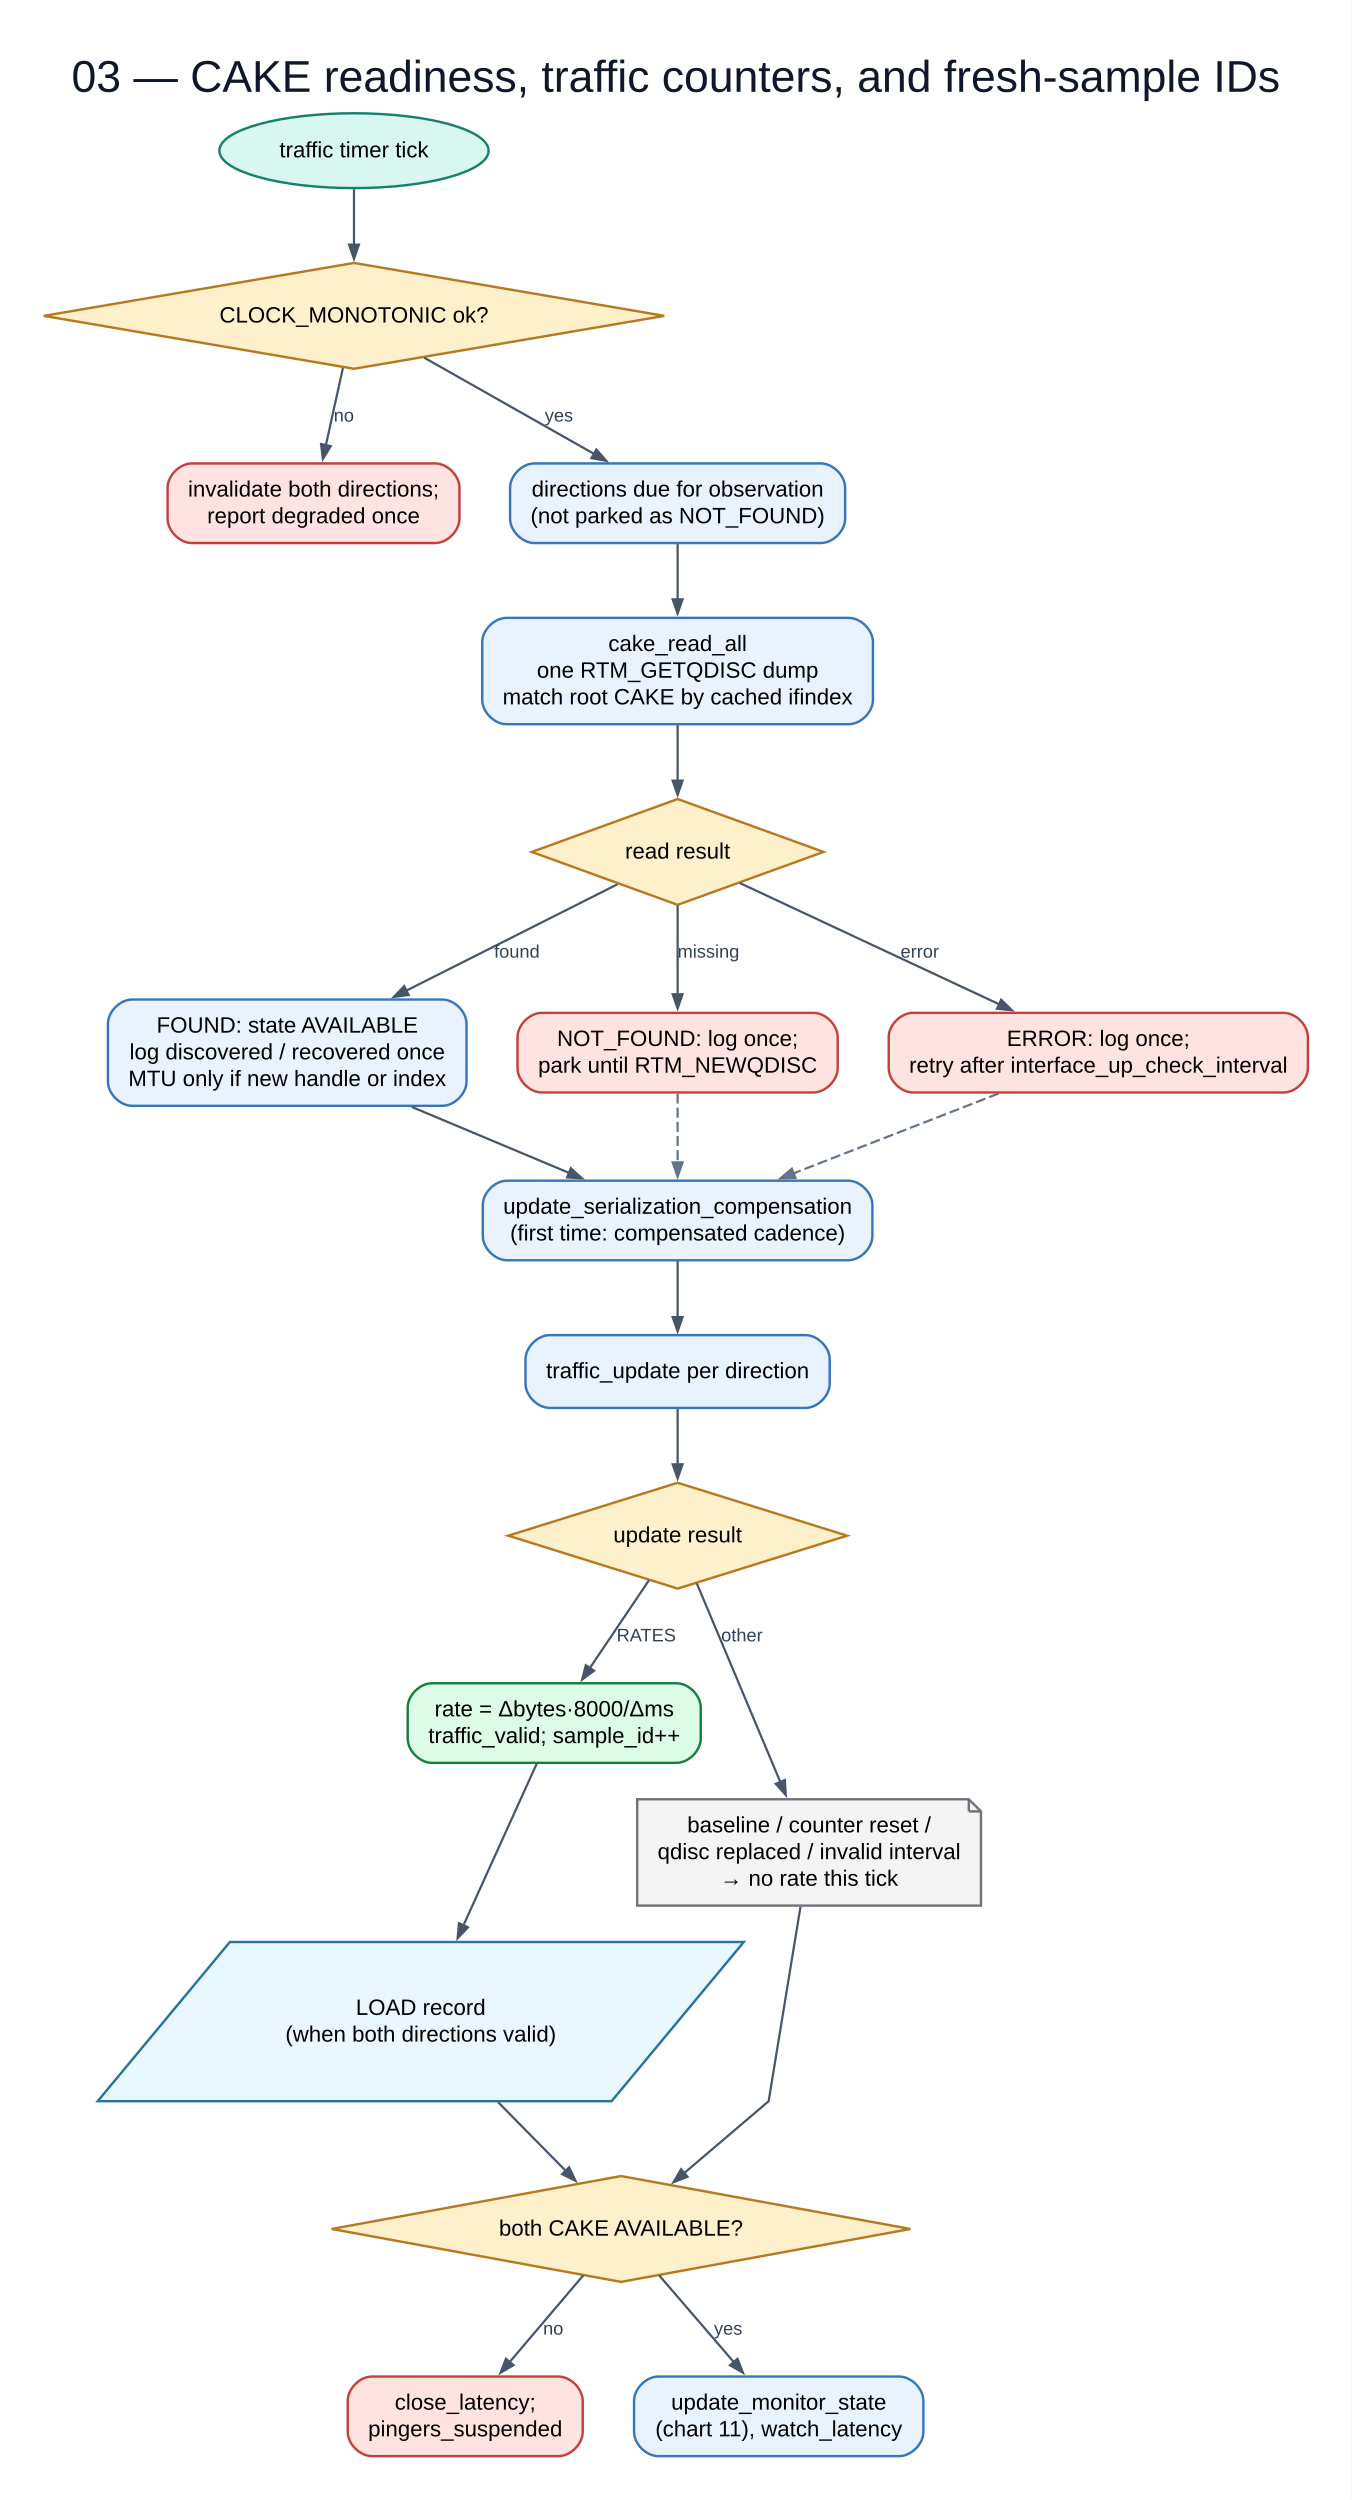
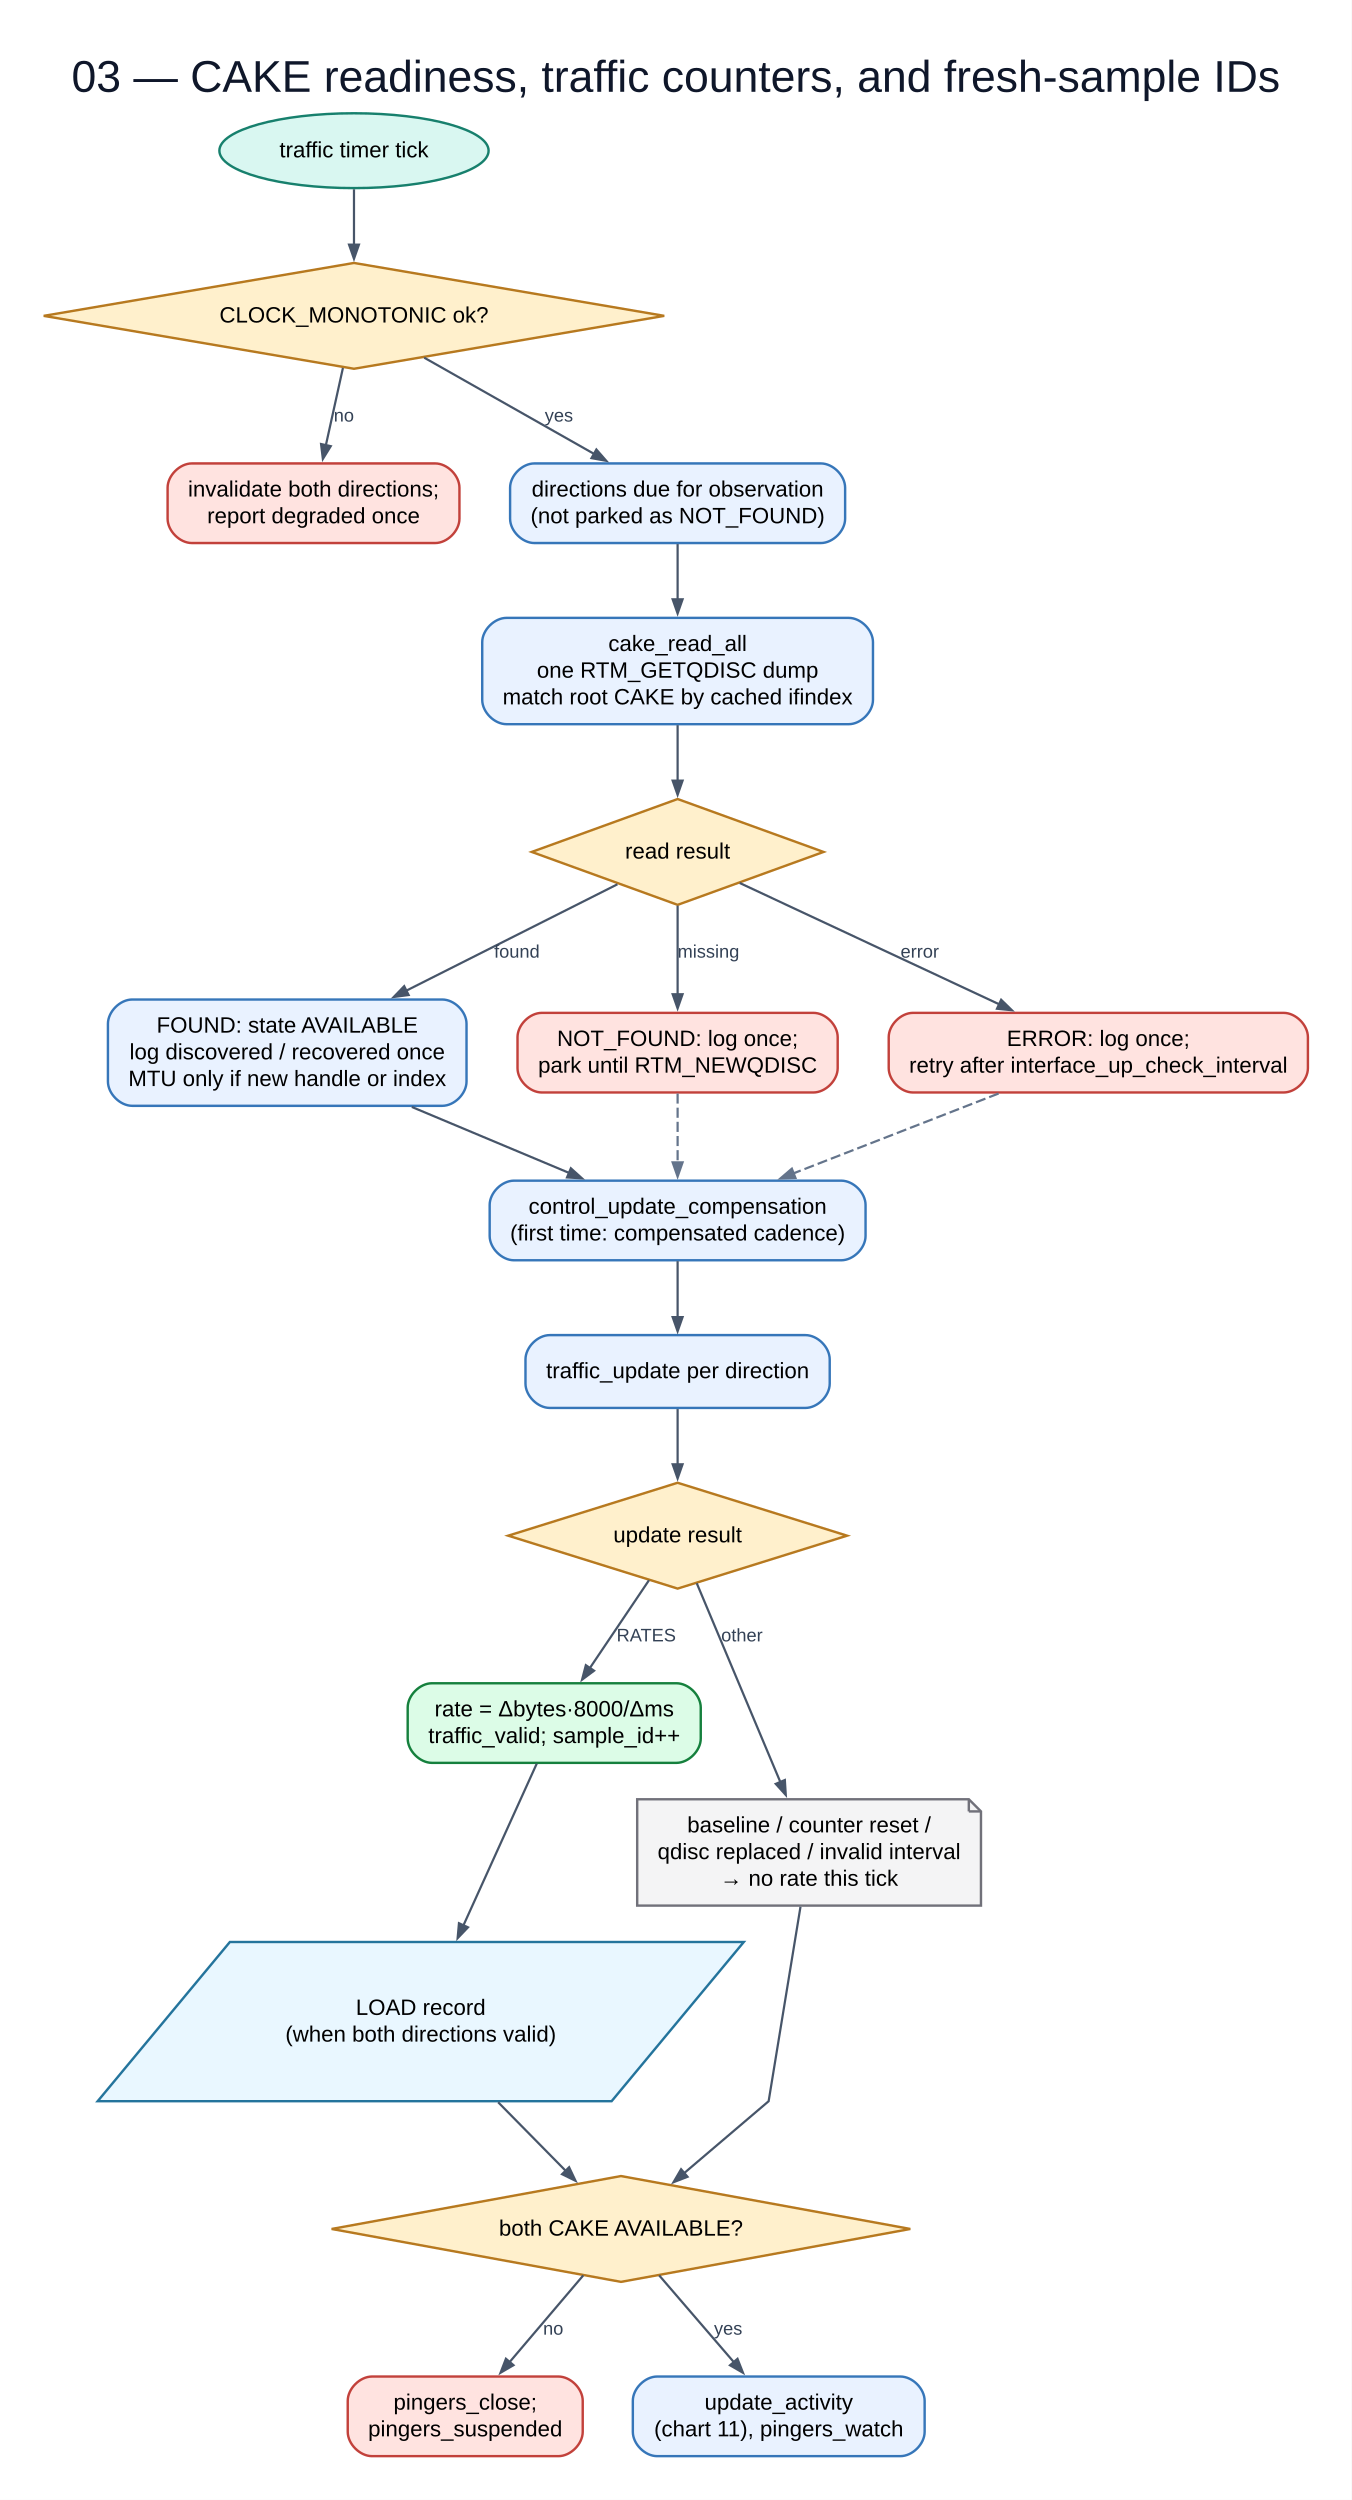
<svg xmlns="http://www.w3.org/2000/svg" width="668pt" height="1236pt" viewBox="0.00 0.00 668.00 1236.00">
  <g id="graph0" class="graph" transform="scale(1 1) rotate(0) translate(21.6 1214.32)">
    <polygon fill="white" stroke="none" points="-21.6,21.6 -21.6,-1214.32 646.63,-1214.32 646.63,21.6 -21.6,21.6" />
    <text xml:space="preserve" text-anchor="middle" x="312.52" y="-1168.92" font-family="Arial" font-size="22.00" fill="#0f172a">03 — CAKE readiness, traffic counters, and fresh-sample IDs</text>
    <g id="node1" class="node">
      <ellipse fill="#d9f7f1" stroke="#17806d" stroke-width="1.2" cx="153.41" cy="-1139.82" rx="66.55" ry="18.5" />
      <text xml:space="preserve" text-anchor="middle" x="153.41" y="-1136.52" font-family="Arial" font-size="11.00">traffic timer tick</text>
    </g>
    <g id="node2" class="node">
      <polygon fill="#fff0cc" stroke="#b7791f" stroke-width="1.2" points="153.41,-1084.32 0,-1058.16 153.41,-1032 306.81,-1058.16 153.41,-1084.32" />
      <text xml:space="preserve" text-anchor="middle" x="153.41" y="-1054.86" font-family="Arial" font-size="11.00">CLOCK_MONOTONIC ok?</text>
    </g>
    <g id="edge1" class="edge">
      <path fill="none" stroke="#475569" stroke-width="1.1" d="M153.41,-1120.74C153.41,-1112.59 153.41,-1102.68 153.41,-1093.22" />
      <polygon fill="#475569" stroke="#475569" stroke-width="1.1" points="155.86,-1093.38 153.41,-1086.38 150.96,-1093.38 155.86,-1093.38" />
    </g>
    <g id="node3" class="node">
      <path fill="#ffe3e0" stroke="#c2413b" stroke-width="1.2" d="M193.55,-985.2C193.55,-985.2 73.26,-985.2 73.26,-985.2 67.26,-985.2 61.26,-979.2 61.26,-973.2 61.26,-973.2 61.26,-957.84 61.26,-957.84 61.26,-951.84 67.26,-945.84 73.26,-945.84 73.26,-945.84 193.55,-945.84 193.55,-945.84 199.55,-945.84 205.55,-951.84 205.55,-957.84 205.55,-957.84 205.55,-973.2 205.55,-973.2 205.55,-979.2 199.55,-985.2 193.55,-985.2" />
      <text xml:space="preserve" text-anchor="middle" x="133.41" y="-968.82" font-family="Arial" font-size="11.00">invalidate both directions;</text>
      <text xml:space="preserve" text-anchor="middle" x="133.41" y="-955.62" font-family="Arial" font-size="11.00">report degraded once</text>
    </g>
    <g id="edge2" class="edge">
      <path fill="none" stroke="#475569" stroke-width="1.1" d="M147.94,-1032.39C145.34,-1020.58 142.21,-1006.41 139.52,-994.24" />
      <polygon fill="#475569" stroke="#475569" stroke-width="1.1" points="141.92,-993.73 138.02,-987.42 137.13,-994.79 141.92,-993.73" />
      <text xml:space="preserve" text-anchor="middle" x="148.41" y="-1005.9" font-family="Arial" font-size="9.00" fill="#334155">no</text>
    </g>
    <g id="node4" class="node">
      <path fill="#e9f2ff" stroke="#3676b9" stroke-width="1.2" d="M384.23,-985.2C384.23,-985.2 242.59,-985.2 242.59,-985.2 236.59,-985.2 230.59,-979.2 230.59,-973.2 230.59,-973.2 230.59,-957.84 230.59,-957.84 230.59,-951.84 236.59,-945.84 242.59,-945.84 242.59,-945.84 384.23,-945.84 384.23,-945.84 390.23,-945.84 396.23,-951.84 396.23,-957.84 396.23,-957.84 396.23,-973.2 396.23,-973.2 396.23,-979.2 390.23,-985.2 384.23,-985.2" />
      <text xml:space="preserve" text-anchor="middle" x="313.41" y="-968.82" font-family="Arial" font-size="11.00">directions due for observation</text>
      <text xml:space="preserve" text-anchor="middle" x="313.41" y="-955.62" font-family="Arial" font-size="11.00">(not parked as NOT_FOUND)</text>
    </g>
    <g id="edge3" class="edge">
      <path fill="none" stroke="#475569" stroke-width="1.1" d="M188.12,-1037.49C212.8,-1023.51 246.05,-1004.68 272.09,-989.92" />
      <polygon fill="#475569" stroke="#475569" stroke-width="1.1" points="273.25,-992.09 278.13,-986.5 270.83,-987.82 273.25,-992.09" />
      <text xml:space="preserve" text-anchor="middle" x="254.74" y="-1005.9" font-family="Arial" font-size="9.00" fill="#334155">yes</text>
    </g>
    <g id="node5" class="node">
      <path fill="#e9f2ff" stroke="#3676b9" stroke-width="1.2" d="M398,-908.84C398,-908.84 228.81,-908.84 228.81,-908.84 222.81,-908.84 216.81,-902.84 216.81,-896.84 216.81,-896.84 216.81,-868.28 216.81,-868.28 216.81,-862.28 222.81,-856.28 228.81,-856.28 228.81,-856.28 398,-856.28 398,-856.28 404,-856.28 410,-862.28 410,-868.28 410,-868.28 410,-896.84 410,-896.84 410,-902.84 404,-908.84 398,-908.84" />
      <text xml:space="preserve" text-anchor="middle" x="313.41" y="-892.46" font-family="Arial" font-size="11.00">cake_read_all</text>
      <text xml:space="preserve" text-anchor="middle" x="313.41" y="-879.26" font-family="Arial" font-size="11.00">one RTM_GETQDISC dump</text>
      <text xml:space="preserve" text-anchor="middle" x="313.41" y="-866.06" font-family="Arial" font-size="11.00">match root CAKE by cached ifindex</text>
    </g>
    <g id="edge4" class="edge">
      <path fill="none" stroke="#475569" stroke-width="1.1" d="M313.41,-945.33C313.41,-937.1 313.41,-927.22 313.41,-917.81" />
      <polygon fill="#475569" stroke="#475569" stroke-width="1.1" points="315.86,-918.01 313.41,-911.01 310.96,-918.01 315.86,-918.01" />
    </g>
    <g id="node6" class="node">
      <polygon fill="#fff0cc" stroke="#b7791f" stroke-width="1.2" points="313.41,-819.28 241.28,-793.12 313.41,-766.96 385.54,-793.12 313.41,-819.28" />
      <text xml:space="preserve" text-anchor="middle" x="313.41" y="-789.82" font-family="Arial" font-size="11.00">read result</text>
    </g>
    <g id="edge5" class="edge">
      <path fill="none" stroke="#475569" stroke-width="1.1" d="M313.41,-855.8C313.41,-847.17 313.41,-837.41 313.41,-828.25" />
      <polygon fill="#475569" stroke="#475569" stroke-width="1.1" points="315.86,-828.36 313.41,-821.36 310.96,-828.36 315.86,-828.36" />
    </g>
    <g id="node7" class="node">
      <path fill="#e9f2ff" stroke="#3676b9" stroke-width="1.2" d="M197.05,-720.16C197.05,-720.16 43.76,-720.16 43.76,-720.16 37.76,-720.16 31.76,-714.16 31.76,-708.16 31.76,-708.16 31.76,-679.6 31.76,-679.6 31.76,-673.6 37.76,-667.6 43.76,-667.6 43.76,-667.6 197.05,-667.6 197.05,-667.6 203.05,-667.6 209.05,-673.6 209.05,-679.6 209.05,-679.6 209.05,-708.16 209.05,-708.16 209.05,-714.16 203.05,-720.16 197.05,-720.16" />
      <text xml:space="preserve" text-anchor="middle" x="120.41" y="-703.78" font-family="Arial" font-size="11.00">FOUND: state AVAILABLE</text>
      <text xml:space="preserve" text-anchor="middle" x="120.41" y="-690.58" font-family="Arial" font-size="11.00">log discovered / recovered once</text>
      <text xml:space="preserve" text-anchor="middle" x="120.41" y="-677.38" font-family="Arial" font-size="11.00">MTU only if new handle or index</text>
    </g>
    <g id="edge6" class="edge">
      <path fill="none" stroke="#475569" stroke-width="1.1" d="M283.67,-777.14C255.95,-763.17 213.81,-741.94 179.29,-724.55" />
      <polygon fill="#475569" stroke="#475569" stroke-width="1.1" points="180.43,-722.38 173.08,-721.42 178.23,-726.76 180.43,-722.38" />
      <text xml:space="preserve" text-anchor="middle" x="233.95" y="-740.86" font-family="Arial" font-size="9.00" fill="#334155">found</text>
    </g>
    <g id="node8" class="node">
      <path fill="#ffe3e0" stroke="#c2413b" stroke-width="1.2" d="M380.55,-713.56C380.55,-713.56 246.26,-713.56 246.26,-713.56 240.26,-713.56 234.26,-707.56 234.26,-701.56 234.26,-701.56 234.26,-686.2 234.26,-686.2 234.26,-680.2 240.26,-674.2 246.26,-674.2 246.26,-674.2 380.55,-674.2 380.55,-674.2 386.55,-674.2 392.55,-680.2 392.55,-686.2 392.55,-686.2 392.55,-701.56 392.55,-701.56 392.55,-707.56 386.55,-713.56 380.55,-713.56" />
      <text xml:space="preserve" text-anchor="middle" x="313.41" y="-697.18" font-family="Arial" font-size="11.00">NOT_FOUND: log once;</text>
      <text xml:space="preserve" text-anchor="middle" x="313.41" y="-683.98" font-family="Arial" font-size="11.00">park until RTM_NEWQDISC</text>
    </g>
    <g id="edge7" class="edge">
      <path fill="none" stroke="#475569" stroke-width="1.1" d="M313.41,-766.57C313.41,-753.09 313.41,-736.53 313.41,-722.73" />
      <polygon fill="#475569" stroke="#475569" stroke-width="1.1" points="315.86,-722.78 313.41,-715.78 310.96,-722.78 315.86,-722.78" />
      <text xml:space="preserve" text-anchor="middle" x="328.66" y="-740.86" font-family="Arial" font-size="9.00" fill="#334155">missing</text>
    </g>
    <g id="node9" class="node">
      <path fill="#ffe3e0" stroke="#c2413b" stroke-width="1.2" d="M613.03,-713.56C613.03,-713.56 429.78,-713.56 429.78,-713.56 423.78,-713.56 417.78,-707.56 417.78,-701.56 417.78,-701.56 417.78,-686.2 417.78,-686.2 417.78,-680.2 423.78,-674.2 429.78,-674.2 429.78,-674.2 613.03,-674.2 613.03,-674.2 619.03,-674.2 625.03,-680.2 625.03,-686.2 625.03,-686.2 625.03,-701.56 625.03,-701.56 625.03,-707.56 619.03,-713.56 613.03,-713.56" />
      <text xml:space="preserve" text-anchor="middle" x="521.41" y="-697.18" font-family="Arial" font-size="11.00">ERROR: log once;</text>
      <text xml:space="preserve" text-anchor="middle" x="521.41" y="-683.98" font-family="Arial" font-size="11.00">retry after interface_up_check_interval</text>
    </g>
    <g id="edge8" class="edge">
      <path fill="none" stroke="#475569" stroke-width="1.1" d="M344.1,-777.77C377.89,-761.97 432.7,-736.35 472.45,-717.77" />
      <polygon fill="#475569" stroke="#475569" stroke-width="1.1" points="473.37,-720.04 478.68,-714.86 471.3,-715.6 473.37,-720.04" />
      <text xml:space="preserve" text-anchor="middle" x="433.14" y="-740.86" font-family="Arial" font-size="9.00" fill="#334155">error</text>
    </g>
    <g id="node10" class="node">
-       <path fill="#e9f2ff" stroke="#3676b9" stroke-width="1.2" d="M397.71,-630.6C397.71,-630.6 229.1,-630.6 229.1,-630.6 223.1,-630.6 217.1,-624.6 217.1,-618.6 217.1,-618.6 217.1,-603.24 217.1,-603.24 217.1,-597.24 223.1,-591.24 229.1,-591.24 229.1,-591.24 397.71,-591.24 397.71,-591.24 403.71,-591.24 409.71,-597.24 409.71,-603.24 409.71,-603.24 409.71,-618.6 409.71,-618.6 409.71,-624.6 403.71,-630.6 397.71,-630.6" />
-       <text xml:space="preserve" text-anchor="middle" x="313.41" y="-614.22" font-family="Arial" font-size="11.00">update_serialization_compensation</text>
+       <path fill="#e9f2ff" stroke="#3676b9" stroke-width="1.2" d="M394.33,-630.6C394.33,-630.6 232.49,-630.6 232.49,-630.6 226.49,-630.6 220.49,-624.6 220.49,-618.6 220.49,-618.6 220.49,-603.24 220.49,-603.24 220.49,-597.24 226.49,-591.24 232.49,-591.24 232.49,-591.24 394.33,-591.24 394.33,-591.24 400.33,-591.24 406.33,-597.24 406.33,-603.24 406.33,-603.24 406.33,-618.6 406.33,-618.6 406.33,-624.6 400.33,-630.6 394.33,-630.6" />
+       <text xml:space="preserve" text-anchor="middle" x="313.41" y="-614.22" font-family="Arial" font-size="11.00">control_update_compensation</text>
      <text xml:space="preserve" text-anchor="middle" x="313.41" y="-601.02" font-family="Arial" font-size="11.00">(first time: compensated cadence)</text>
    </g>
    <g id="edge9" class="edge">
      <path fill="none" stroke="#475569" stroke-width="1.1" d="M182,-667.04C207.09,-656.52 235.81,-644.47 259.99,-634.33" />
      <polygon fill="#475569" stroke="#475569" stroke-width="1.1" points="260.63,-636.72 266.14,-631.75 258.73,-632.2 260.63,-636.72" />
    </g>
    <g id="edge10" class="edge">
      <path fill="none" stroke="#64748b" stroke-width="1.1" stroke-dasharray="5,2" d="M313.41,-673.69C313.41,-663.51 313.41,-650.81 313.41,-639.58" />
      <polygon fill="#64748b" stroke="#64748b" stroke-width="1.1" points="315.86,-639.63 313.41,-632.63 310.96,-639.63 315.86,-639.63" />
    </g>
    <g id="edge11" class="edge">
      <path fill="none" stroke="#64748b" stroke-width="1.1" stroke-dasharray="5,2" d="M472.11,-673.69C441.66,-661.84 402.45,-646.58 370.63,-634.19" />
      <polygon fill="#64748b" stroke="#64748b" stroke-width="1.1" points="371.67,-631.97 364.26,-631.71 369.89,-636.53 371.67,-631.97" />
    </g>
    <g id="node11" class="node">
      <path fill="#e9f2ff" stroke="#3676b9" stroke-width="1.2" d="M376.61,-554.24C376.61,-554.24 250.2,-554.24 250.2,-554.24 244.2,-554.24 238.2,-548.24 238.2,-542.24 238.2,-542.24 238.2,-530.24 238.2,-530.24 238.2,-524.24 244.2,-518.24 250.2,-518.24 250.2,-518.24 376.61,-518.24 376.61,-518.24 382.61,-518.24 388.61,-524.24 388.61,-530.24 388.61,-530.24 388.61,-542.24 388.61,-542.24 388.61,-548.24 382.61,-554.24 376.61,-554.24" />
      <text xml:space="preserve" text-anchor="middle" x="313.41" y="-532.94" font-family="Arial" font-size="11.00">traffic_update per direction</text>
    </g>
    <g id="edge12" class="edge">
      <path fill="none" stroke="#475569" stroke-width="1.1" d="M313.41,-590.82C313.41,-582.28 313.41,-572.09 313.41,-562.89" />
      <polygon fill="#475569" stroke="#475569" stroke-width="1.1" points="315.86,-563.13 313.41,-556.13 310.96,-563.13 315.86,-563.13" />
    </g>
    <g id="node12" class="node">
      <polygon fill="#fff0cc" stroke="#b7791f" stroke-width="1.2" points="313.41,-481.24 229.65,-455.08 313.41,-428.92 397.17,-455.08 313.41,-481.24" />
      <text xml:space="preserve" text-anchor="middle" x="313.41" y="-451.78" font-family="Arial" font-size="11.00">update result</text>
    </g>
    <g id="edge13" class="edge">
      <path fill="none" stroke="#475569" stroke-width="1.1" d="M313.41,-517.67C313.41,-509.58 313.41,-499.69 313.41,-490.22" />
      <polygon fill="#475569" stroke="#475569" stroke-width="1.1" points="315.86,-490.38 313.41,-483.38 310.96,-490.38 315.86,-490.38" />
    </g>
    <g id="node13" class="node">
      <path fill="#dcfce7" stroke="#15803d" stroke-width="1.2" d="M312.85,-382.12C312.85,-382.12 191.96,-382.12 191.96,-382.12 185.96,-382.12 179.96,-376.12 179.96,-370.12 179.96,-370.12 179.96,-354.76 179.96,-354.76 179.96,-348.76 185.96,-342.76 191.96,-342.76 191.96,-342.76 312.85,-342.76 312.85,-342.76 318.85,-342.76 324.85,-348.76 324.85,-354.76 324.85,-354.76 324.85,-370.12 324.85,-370.12 324.85,-376.12 318.85,-382.12 312.85,-382.12" />
      <text xml:space="preserve" text-anchor="middle" x="252.41" y="-365.74" font-family="Arial" font-size="11.00">rate = Δbytes·8000/Δms</text>
      <text xml:space="preserve" text-anchor="middle" x="252.41" y="-352.54" font-family="Arial" font-size="11.00">traffic_valid; sample_id++</text>
    </g>
    <g id="edge14" class="edge">
      <path fill="none" stroke="#475569" stroke-width="1.1" d="M299.26,-433.06C290.51,-420.05 279.2,-403.26 269.89,-389.43" />
      <polygon fill="#475569" stroke="#475569" stroke-width="1.1" points="272.1,-388.32 266.16,-383.88 268.04,-391.05 272.1,-388.32" />
      <text xml:space="preserve" text-anchor="middle" x="297.91" y="-402.82" font-family="Arial" font-size="9.00" fill="#334155">RATES</text>
    </g>
    <g id="node14" class="node">
      <polygon fill="#f4f4f5" stroke="#71717a" stroke-width="1.2" points="457.39,-324.76 293.43,-324.76 293.43,-272.2 463.39,-272.2 463.39,-318.76 457.39,-324.76" />
      <polyline fill="none" stroke="#71717a" stroke-width="1.2" points="457.39,-324.76 457.39,-318.76" />
      <polyline fill="none" stroke="#71717a" stroke-width="1.2" points="463.39,-318.76 457.39,-318.76" />
      <text xml:space="preserve" text-anchor="middle" x="378.41" y="-308.38" font-family="Arial" font-size="11.00">baseline / counter reset /</text>
      <text xml:space="preserve" text-anchor="middle" x="378.41" y="-295.18" font-family="Arial" font-size="11.00">qdisc replaced / invalid interval</text>
      <text xml:space="preserve" text-anchor="middle" x="378.41" y="-281.98" font-family="Arial" font-size="11.00">→ no rate this tick</text>
    </g>
    <g id="edge15" class="edge">
      <path fill="none" stroke="#475569" stroke-width="1.1" d="M322.86,-431.6C333.75,-405.69 351.76,-362.86 364.31,-333.01" />
      <polygon fill="#475569" stroke="#475569" stroke-width="1.1" points="366.43,-334.28 366.89,-326.88 361.92,-332.38 366.43,-334.28" />
      <text xml:space="preserve" text-anchor="middle" x="345.21" y="-402.82" font-family="Arial" font-size="9.00" fill="#334155">other</text>
    </g>
    <g id="node15" class="node">
      <polygon fill="#e9f7ff" stroke="#24749c" stroke-width="1.2" points="346.13,-254.2 92.05,-254.2 26.68,-175.48 280.77,-175.48 346.13,-254.2" />
      <text xml:space="preserve" text-anchor="middle" x="186.41" y="-218.14" font-family="Arial" font-size="11.00">LOAD record</text>
      <text xml:space="preserve" text-anchor="middle" x="186.41" y="-204.94" font-family="Arial" font-size="11.00">(when both directions valid)</text>
    </g>
    <g id="edge16" class="edge">
      <path fill="none" stroke="#475569" stroke-width="1.1" d="M243.78,-342.41C234.62,-322.2 219.8,-289.51 207.52,-262.41" />
      <polygon fill="#475569" stroke="#475569" stroke-width="1.1" points="209.77,-261.45 204.65,-256.09 205.31,-263.47 209.77,-261.45" />
    </g>
    <g id="node16" class="node">
      <polygon fill="#fff0cc" stroke="#b7791f" stroke-width="1.2" points="285.41,-138.48 142.34,-112.32 285.41,-86.16 428.47,-112.32 285.41,-138.48" />
      <text xml:space="preserve" text-anchor="middle" x="285.41" y="-109.02" font-family="Arial" font-size="11.00">both CAKE AVAILABLE?</text>
    </g>
    <g id="edge18" class="edge">
      <path fill="none" stroke="#475569" stroke-width="1.1" d="M374.16,-271.61C368.29,-235.79 358.41,-175.48 358.41,-175.48 358.41,-175.48 336.33,-156.69 316.46,-139.77" />
      <polygon fill="#475569" stroke="#475569" stroke-width="1.1" points="318.31,-138.12 311.39,-135.44 315.13,-141.85 318.31,-138.12" />
    </g>
    <g id="edge17" class="edge">
      <path fill="none" stroke="#475569" stroke-width="1.1" d="M224.68,-174.98C235.87,-163.62 247.87,-151.43 258.22,-140.92" />
      <polygon fill="#475569" stroke="#475569" stroke-width="1.1" points="259.77,-142.84 262.94,-136.13 256.28,-139.4 259.77,-142.84" />
    </g>
    <g id="node17" class="node">
      <path fill="#ffe3e0" stroke="#c2413b" stroke-width="1.2" d="M254.5,-39.36C254.5,-39.36 162.32,-39.36 162.32,-39.36 156.32,-39.36 150.32,-33.36 150.32,-27.36 150.32,-27.36 150.32,-12 150.32,-12 150.32,-6 156.32,0 162.32,0 162.32,0 254.5,0 254.5,0 260.5,0 266.5,-6 266.5,-12 266.5,-12 266.5,-27.36 266.5,-27.36 266.5,-33.36 260.5,-39.36 254.5,-39.36" />
-       <text xml:space="preserve" text-anchor="middle" x="208.41" y="-22.98" font-family="Arial" font-size="11.00">close_latency;</text>
+       <text xml:space="preserve" text-anchor="middle" x="208.41" y="-22.98" font-family="Arial" font-size="11.00">pingers_close;</text>
      <text xml:space="preserve" text-anchor="middle" x="208.41" y="-9.78" font-family="Arial" font-size="11.00">pingers_suspended</text>
    </g>
    <g id="edge19" class="edge">
      <path fill="none" stroke="#475569" stroke-width="1.1" d="M266.77,-89.38C255.75,-76.41 241.75,-59.93 230.22,-46.36" />
      <polygon fill="#475569" stroke="#475569" stroke-width="1.1" points="232.26,-44.98 225.86,-41.23 228.53,-48.15 232.26,-44.98" />
      <text xml:space="preserve" text-anchor="middle" x="251.91" y="-60.06" font-family="Arial" font-size="9.00" fill="#334155">no</text>
    </g>
    <g id="node18" class="node">
-       <path fill="#e9f2ff" stroke="#3676b9" stroke-width="1.2" d="M422.93,-39.36C422.93,-39.36 303.88,-39.36 303.88,-39.36 297.88,-39.36 291.88,-33.36 291.88,-27.36 291.88,-27.36 291.88,-12 291.88,-12 291.88,-6 297.88,0 303.88,0 303.88,0 422.93,0 422.93,0 428.93,0 434.93,-6 434.93,-12 434.93,-12 434.93,-27.36 434.93,-27.36 434.93,-33.36 428.93,-39.36 422.93,-39.36" />
-       <text xml:space="preserve" text-anchor="middle" x="363.41" y="-22.98" font-family="Arial" font-size="11.00">update_monitor_state</text>
-       <text xml:space="preserve" text-anchor="middle" x="363.41" y="-9.78" font-family="Arial" font-size="11.00">(chart 11), watch_latency</text>
+       <path fill="#e9f2ff" stroke="#3676b9" stroke-width="1.2" d="M423.54,-39.36C423.54,-39.36 303.27,-39.36 303.27,-39.36 297.27,-39.36 291.27,-33.36 291.27,-27.36 291.27,-27.36 291.27,-12 291.27,-12 291.27,-6 297.27,0 303.27,0 303.27,0 423.54,0 423.54,0 429.54,0 435.54,-6 435.54,-12 435.54,-12 435.54,-27.36 435.54,-27.36 435.54,-33.36 429.54,-39.36 423.54,-39.36" />
+       <text xml:space="preserve" text-anchor="middle" x="363.41" y="-22.98" font-family="Arial" font-size="11.00">update_activity</text>
+       <text xml:space="preserve" text-anchor="middle" x="363.41" y="-9.78" font-family="Arial" font-size="11.00">(chart 11), pingers_watch</text>
    </g>
    <g id="edge20" class="edge">
      <path fill="none" stroke="#475569" stroke-width="1.1" d="M304.29,-89.38C315.45,-76.41 329.63,-59.93 341.31,-46.36" />
      <polygon fill="#475569" stroke="#475569" stroke-width="1.1" points="343.02,-48.12 345.73,-41.22 339.31,-44.93 343.02,-48.12" />
      <text xml:space="preserve" text-anchor="middle" x="338.4" y="-60.06" font-family="Arial" font-size="9.00" fill="#334155">yes</text>
    </g>
  </g>
</svg>
